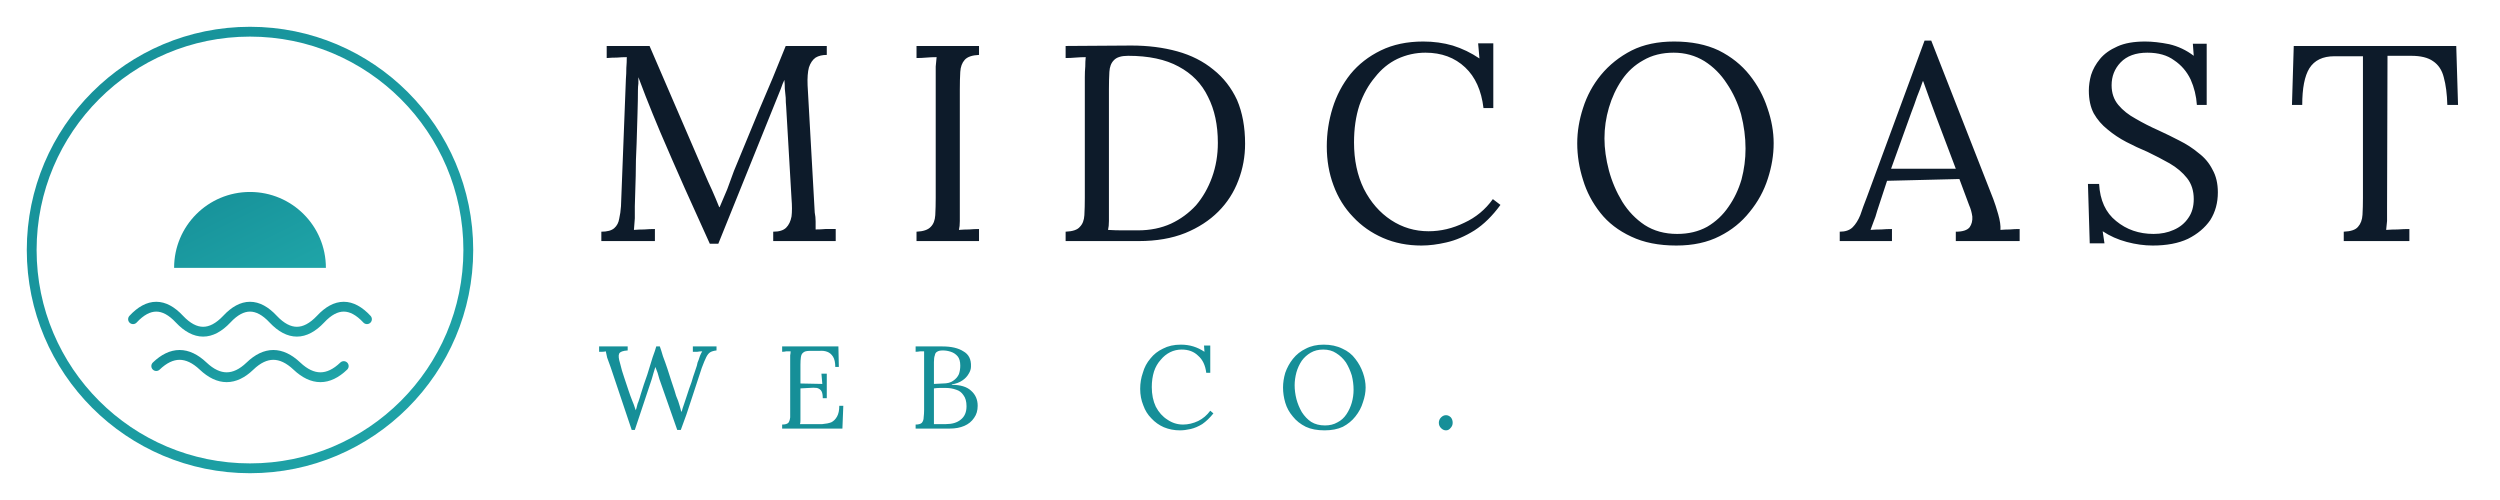
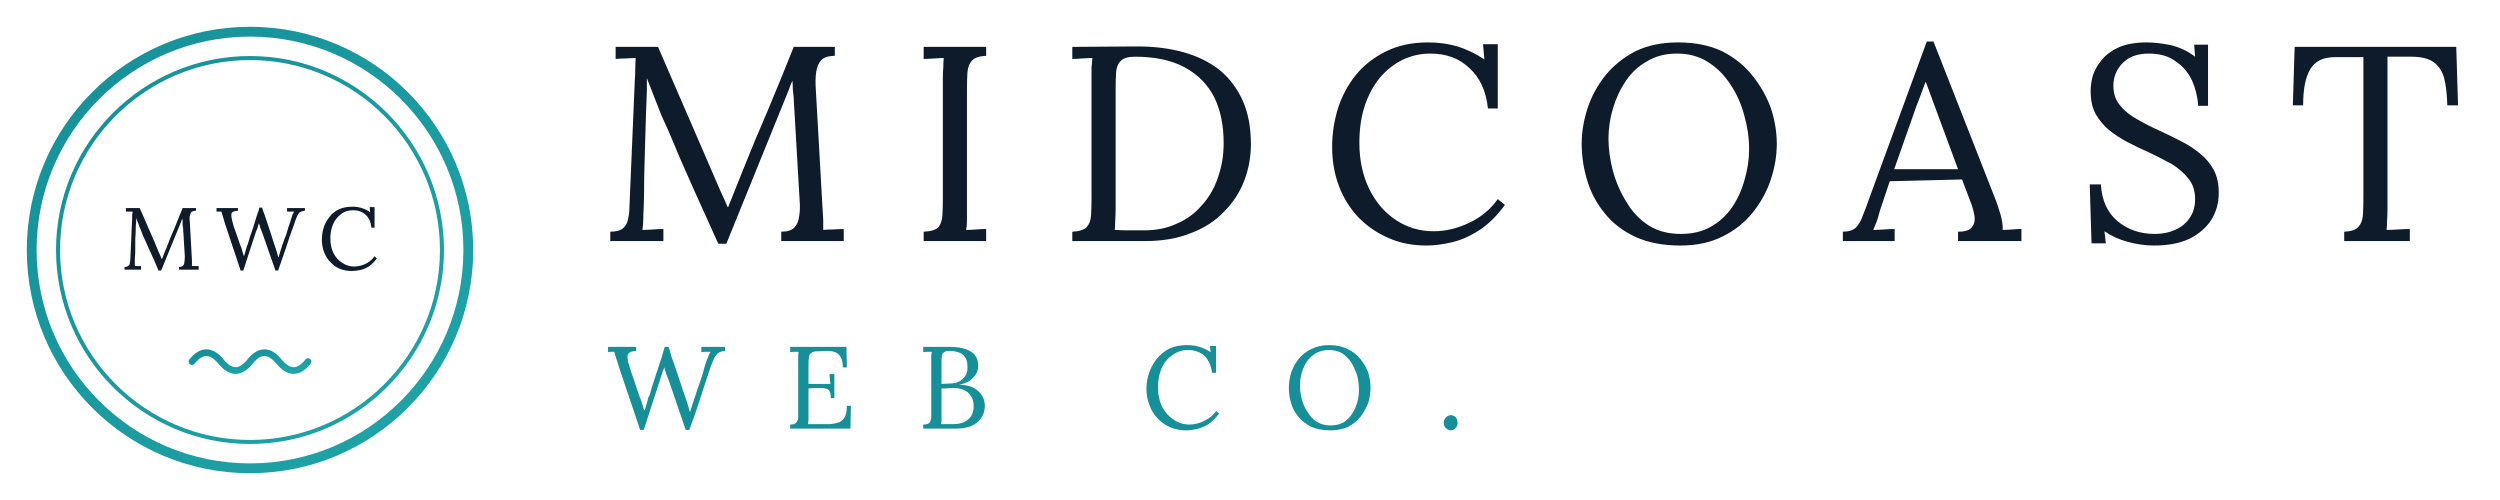
<svg xmlns="http://www.w3.org/2000/svg" viewBox="0 0 560 112" role="img" aria-labelledby="t">
  <defs>
    <linearGradient id="g" x1="0" y1="0" x2="1" y2="1">
      <stop offset="0" stop-color="#168f98" />
      <stop offset="1" stop-color="#1fa5a8" />
    </linearGradient>
  </defs>
  <path d="M56 7.1C83 7.1 104.9 29 104.9 56C104.9 83 83 104.9 56 104.9C29 104.9 7.1 83 7.1 56C7.1 29 29 7.1 56 7.1Z" fill="none" stroke="url(#g)" stroke-width="2.2" stroke-linecap="round" stroke-linejoin="round" />
-   <path d="M39 60C39 50.6 46.6 43 56 43C65.4 43 73 50.6 73 60Z" fill="url(#g)" />
-   <path d="M24 60L88 60" fill="none" stroke="url(#g)" stroke-width="2.2" stroke-linecap="round" stroke-linejoin="round" />
-   <path d="M29.8 71.5Q35 65.9 40.2 71.5Q45.5 77.1 50.8 71.5Q56 65.9 61.2 71.5Q66.5 77.1 71.8 71.5Q77 65.9 82.2 71.5" fill="none" stroke="url(#g)" stroke-width="2.2" stroke-linecap="round" stroke-linejoin="round" />
-   <path d="M35 82Q40.2 77 45.5 82Q50.8 87 56 82Q61.2 77 66.5 82Q71.8 87 77 82" fill="none" stroke="url(#g)" stroke-width="2.2" stroke-linecap="round" stroke-linejoin="round" />
-   <path d="M349.1 86.8L552 86.8" fill="none" stroke="url(#g)" stroke-width="1.4" stroke-linecap="round" stroke-linejoin="round" />
-   <path d="M159 54.6Q156.2 48.4 153.4 42.2Q150.6 35.9 147.9 29.6Q147.1 27.6 146.2 25.5Q145.4 23.5 144.6 21.5Q143.8 19.4 143 17.3Q143 18 143 18.7Q142.9 19.4 142.9 20.1Q142.9 22.3 142.8 25.5Q142.7 28.6 142.6 32.2Q142.4 35.8 142.4 39.4Q142.3 43 142.2 46.2Q142.2 47.6 142.2 48.9Q142.1 50.3 142 51.5Q143.2 51.4 144.3 51.4Q145.5 51.3 146.7 51.3L146.7 54L134.7 54L134.7 51.9Q136.7 51.9 137.6 51.1Q138.5 50.3 138.7 49Q139 47.7 139.1 46.2L140.2 17.7Q140.3 16.5 140.3 15.2Q140.4 14 140.4 12.8Q139.3 12.8 138.2 12.9Q137.1 12.9 135.9 13L135.9 10.3L145.5 10.3L156.2 35.1Q157 36.9 157.8 38.8Q158.6 40.7 159.5 42.6Q160.3 44.4 161.1 46.4L161.2 46.4Q161.9 44.7 162.9 42.4Q163.8 40 164.4 38.3Q167.2 31.5 170.1 24.5Q173.1 17.6 176 10.3L185.2 10.3L185.2 12.3Q183.7 12.3 182.7 12.9Q181.7 13.6 181.2 15.1Q180.8 16.6 180.9 19.1L182.5 47.6Q182.7 48.6 182.7 49.6Q182.7 50.6 182.7 51.4Q183.8 51.4 184.9 51.3Q186.1 51.3 187.2 51.3L187.2 54L173.2 54L173.2 51.9Q175.2 51.9 176.1 51Q177 50.1 177.3 48.5Q177.5 46.9 177.3 44.5L176.1 23.9Q176 22.9 176 21.9Q175.9 20.9 175.8 19.9Q175.8 18.9 175.7 17.9Q175.5 18.3 175.3 18.8Q175.1 19.3 174.9 19.9L160.9 54.6ZM219.3 12.3Q217 12.4 216.1 13.4Q215.2 14.4 215.1 16.1Q215 17.8 215 20L215 46.6Q215 48.3 215 49.5Q215 50.7 214.8 51.5Q216 51.4 217.1 51.4Q218.2 51.3 219.3 51.3L219.3 54L205.3 54L205.3 51.9Q207.6 51.8 208.5 50.8Q209.4 49.9 209.5 48.2Q209.6 46.4 209.6 44.3L209.6 17.3Q209.6 16 209.6 14.9Q209.7 13.7 209.8 12.8Q208.6 12.8 207.5 12.9Q206.4 13 205.3 13L205.3 10.3L219.3 10.3ZM238.7 51.9Q241.1 51.8 241.9 50.8Q242.8 49.9 242.9 48.2Q243 46.4 243 44.3L243 17.3Q243 16 243.1 14.9Q243.1 13.7 243.2 12.8Q242.1 12.8 240.9 12.9Q239.8 13 238.7 13L238.7 10.3L253.4 10.2Q259 10.2 263.7 11.5Q268.4 12.8 271.8 15.6Q275.2 18.3 277.1 22.4Q278.9 26.6 278.9 32.2Q278.9 36.5 277.4 40.4Q275.9 44.4 272.9 47.4Q269.9 50.4 265.5 52.2Q261 54 255.1 54L238.7 54ZM248.4 46.6Q248.4 48.3 248.4 49.5Q248.4 50.7 248.2 51.5Q249.9 51.6 251.3 51.6Q252.7 51.6 253.7 51.6Q254.7 51.6 254.9 51.6Q259 51.6 262.3 50.1Q265.5 48.6 267.9 46Q270.2 43.3 271.5 39.7Q272.8 36.1 272.8 32Q272.8 26 270.6 21.7Q268.5 17.3 264 14.9Q259.6 12.5 252.7 12.5Q250.4 12.5 249.5 13.5Q248.6 14.4 248.5 16.1Q248.4 17.8 248.4 20ZM332.3 24.2Q331.6 18.3 328.2 15.1Q324.7 11.8 319.3 11.8Q316 11.8 313 13.2Q310.1 14.6 308 17.3Q305.8 19.9 304.5 23.6Q303.3 27.3 303.3 31.9Q303.3 37.8 305.5 42.3Q307.8 46.8 311.6 49.3Q315.4 51.8 320 51.8Q324.1 51.8 328 49.9Q331.9 48.1 334.4 44.6L336.1 45.9Q333.4 49.6 330.3 51.6Q327.1 53.6 324 54.3Q321 55 318.4 55Q313.7 55 309.8 53.3Q305.9 51.6 303.1 48.6Q300.2 45.6 298.7 41.5Q297.2 37.5 297.2 32.8Q297.2 28.4 298.5 24.2Q299.8 20 302.5 16.6Q305.2 13.3 309.3 11.3Q313.4 9.3 318.8 9.3Q322.3 9.3 325.4 10.2Q328.6 11.2 331.4 13.1L331.1 9.7L334.5 9.7L334.5 24.2ZM375.5 55Q369.6 55 365.4 53Q361.1 51 358.5 47.7Q355.8 44.3 354.6 40.3Q353.3 36.2 353.3 32.1Q353.3 28.2 354.6 24.2Q355.9 20.1 358.6 16.8Q361.4 13.4 365.5 11.3Q369.5 9.3 375 9.3Q380.8 9.3 385 11.3Q389.2 13.4 391.9 16.8Q394.6 20.2 395.9 24.2Q397.3 28.2 397.3 32.1Q397.3 36 396 40Q394.7 44.1 391.9 47.5Q389.2 50.9 385.2 52.9Q381.1 55 375.5 55ZM375.7 52.4Q379.5 52.4 382.4 50.8Q385.3 49.1 387.2 46.3Q389.1 43.6 390.1 40.2Q391 36.8 391 33.3Q391 29.5 390 25.6Q388.9 21.8 386.8 18.7Q384.8 15.6 381.8 13.7Q378.7 11.8 374.9 11.8Q371 11.8 368.1 13.5Q365.2 15.1 363.3 17.9Q361.4 20.7 360.4 24.1Q359.4 27.5 359.4 31Q359.4 34.4 360.4 38.2Q361.4 41.9 363.4 45.2Q365.4 48.4 368.4 50.4Q371.5 52.4 375.7 52.4ZM412.1 54L412.1 51.9Q414 51.9 415 50.9Q416 49.9 416.7 48.2Q417.3 46.4 418.2 44.1L431.1 9.1L432.6 9.1L446.5 44.6Q447 45.9 447.6 48Q448.2 50.1 448.1 51.5Q449.2 51.4 450.2 51.4Q451.3 51.3 452.4 51.3L452.4 54L438.1 54L438.1 51.9Q440.4 51.9 441.2 50.9Q441.9 49.9 441.8 48.5Q441.6 47.1 441.1 46L438.9 40.1L422.7 40.5L420.5 47.2Q420.1 48.7 419.7 49.6Q419.4 50.4 419 51.5Q420.2 51.4 421.4 51.4Q422.6 51.3 423.8 51.3L423.8 54ZM423.6 37.8L438.1 37.8L433.6 25.9Q432.9 24 432.2 22.1Q431.5 20.1 430.8 18.2L430.7 18.2Q430.1 20 429.4 21.7Q428.8 23.5 428.1 25.3ZM492.1 23.5Q491.9 20.5 490.7 17.8Q489.4 15.1 487 13.5Q484.7 11.8 481 11.8Q477.1 11.8 475 14Q473 16.1 473 19.1Q473 21.7 474.5 23.5Q476 25.3 478.4 26.6Q480.8 28 483.5 29.2Q485.9 30.3 488.2 31.5Q490.6 32.7 492.5 34.3Q494.5 35.8 495.6 38Q496.8 40.1 496.8 43.1Q496.8 46.6 495.1 49.3Q493.3 51.9 490.1 53.5Q486.9 55 482.2 55Q479.4 55 476.4 54.2Q473.4 53.4 471 51.8L471.4 54.5L468.1 54.5L467.7 41.2L470.2 41.2Q470.5 46.7 474 49.5Q477.5 52.4 482.4 52.4Q484.9 52.4 486.9 51.5Q489 50.6 490.2 48.8Q491.4 47.1 491.4 44.6Q491.4 41.8 489.9 39.9Q488.4 38 486 36.6Q483.7 35.3 481 34Q478.6 33 476.3 31.8Q474 30.6 472.1 29Q470.2 27.5 469 25.4Q467.9 23.3 467.9 20.3Q467.9 18.6 468.4 16.8Q469 14.9 470.4 13.2Q471.8 11.5 474.3 10.4Q476.7 9.3 480.5 9.3Q482.9 9.3 485.9 9.9Q488.9 10.6 491.4 12.5L491.2 9.8L494.3 9.8L494.3 23.5ZM548.2 23.5Q548.1 19.8 547.4 17.3Q546.8 14.9 545 13.7Q543.3 12.5 540.1 12.5L534.8 12.5L534.7 46.6Q534.7 48.3 534.7 49.5Q534.6 50.7 534.5 51.5Q535.8 51.4 537.1 51.4Q538.4 51.3 539.7 51.3L539.7 54L525 54L525 51.9Q527.4 51.8 528.2 50.8Q529.1 49.8 529.2 48.1Q529.3 46.4 529.3 44.3L529.3 12.6L522.9 12.6Q519 12.6 517.3 15.3Q515.7 17.9 515.7 23.5L513.4 23.5L513.8 10.3L550.2 10.3L550.6 23.5Z" fill="#0d1b2a" />
-   <path d="M141.5 96.3L136.8 82.3Q136.3 80.9 136 80.1Q135.8 79.3 135.7 78.7Q135.3 78.8 134.9 78.8Q134.6 78.8 134.2 78.8L134.2 77.6L140.6 77.6L140.6 78.5Q139 78.6 138.7 79.2Q138.4 79.8 138.9 81.4Q139.3 83.1 139.8 84.5Q140.3 85.9 140.8 87.5Q141.2 88.7 141.6 89.7Q142 90.6 142.4 91.9L142.4 91.9Q142.6 91.4 142.7 90.9Q142.8 90.4 143 90Q143.2 89.5 143.3 89.1Q143.4 88.7 143.5 88.4Q144.2 86.1 145 83.9Q145.7 81.7 146.2 80Q146.8 78.4 147 77.6L147.8 77.6Q148.1 78.4 148.5 79.8Q149 81.1 149.5 82.6Q150 84.1 150.4 85.4Q150.8 86.7 151.1 87.5Q151.4 88.7 151.9 89.8Q152.3 91 152.6 92.2L152.7 92.2Q152.9 91.4 153.2 90.6Q153.5 89.7 153.8 88.8Q154.4 86.9 154.9 85.6Q155.3 84.2 155.6 83.4Q155.9 82.5 156.1 81.9Q156.2 81.2 156.5 80.6Q156.6 80.2 156.8 79.7Q157 79.2 157.3 78.7Q156.7 78.7 156.2 78.8Q155.7 78.8 155.2 78.8L155.2 77.6L160.5 77.6L160.5 78.5Q159.6 78.6 159.1 78.9Q158.6 79.2 158.2 80Q157.8 80.8 157.2 82.4Q156 86 154.9 89.4Q153.8 92.9 152.5 96.3L151.7 96.3L147.7 84.9Q147.5 84.2 147.3 83.5Q147.1 82.9 146.8 82.2Q146.6 82.9 146.4 83.5Q146.2 84.2 146 84.9L142.2 96.3ZM184.3 89.2Q184.3 88.1 184 87.6Q183.7 87.1 183 86.9Q182.3 86.8 181.2 86.9L179.3 87L179.3 93Q179.3 93.7 179.3 94.2Q179.3 94.7 179.2 95L184.2 95Q185.4 94.9 186.2 94.6Q187 94.2 187.5 93.3Q188 92.4 188 90.9L188.9 90.9L188.7 96L175.2 96L175.2 95.1Q176.2 95.1 176.6 94.7Q176.9 94.3 177 93.5Q177 92.8 177 91.9L177 80.6Q177 80 177 79.6Q177.1 79.1 177.1 78.7Q176.6 78.7 176.1 78.7Q175.7 78.8 175.2 78.8L175.2 77.6L187.8 77.6L187.9 82.2L187.1 82.2Q187.1 80.7 186.6 79.9Q186.1 79.1 185.3 78.8Q184.5 78.5 183.5 78.6L181.3 78.6Q180.3 78.6 179.9 79Q179.5 79.3 179.4 80Q179.3 80.7 179.3 81.7L179.3 85.9L184.2 86L184 83.7L185.2 83.7L185.2 89.2ZM205.1 96L205.1 95.1Q206.1 95.1 206.5 94.7Q206.9 94.2 206.9 93.5Q207 92.7 207 91.8L207 80.8Q207 80 207 79.5Q207 79 207 78.7Q206.6 78.7 206.1 78.7Q205.6 78.8 205.1 78.8L205.1 77.6Q206.6 77.6 208 77.6Q209.5 77.6 211.1 77.6Q214.1 77.6 215.8 78.7Q217.6 79.7 217.5 82.1Q217.5 82.9 217 83.7Q216.5 84.6 215.6 85.2Q214.6 85.9 213.2 86.1L213.2 86.2Q216.1 86.2 217.5 87.5Q219 88.8 219 90.9Q219 92.5 218.2 93.6Q217.4 94.8 216 95.4Q214.6 96 212.8 96ZM209.2 95Q209.6 95 210.2 95Q210.8 95 211.3 95Q211.8 95 211.9 95Q214 95 215.2 94Q216.5 93 216.5 91Q216.5 89.4 215.8 88.5Q215.2 87.6 214.2 87.3Q213.1 86.9 211.9 86.9Q211.2 86.9 210.5 86.9Q209.9 86.9 209.2 87L209.2 92.9Q209.2 93.6 209.2 94.1Q209.2 94.6 209.2 95ZM209.2 86L211.2 85.9Q212.7 85.9 213.5 85.3Q214.4 84.7 214.8 83.8Q215.1 82.9 215.1 81.9Q215.1 80.5 214.5 79.8Q213.9 79.1 213 78.8Q212.1 78.5 211.2 78.5Q210.3 78.5 209.9 78.8Q209.5 79 209.4 79.6Q209.2 80.1 209.2 81.1ZM270.2 83.5Q269.9 81 268.4 79.7Q267 78.3 264.7 78.3Q263.3 78.3 262.1 78.9Q260.9 79.5 260 80.6Q259 81.7 258.5 83.2Q258 84.8 258 86.7Q258 89.2 258.9 91.1Q259.9 93 261.5 94Q263.1 95.1 265 95.1Q266.7 95.1 268.4 94.3Q270 93.5 271.1 92L271.8 92.6Q270.6 94.1 269.3 95Q268 95.8 266.7 96.1Q265.4 96.4 264.3 96.4Q262.4 96.4 260.7 95.7Q259.1 95 257.9 93.7Q256.7 92.5 256.1 90.8Q255.4 89.1 255.4 87.1Q255.4 85.2 256 83.5Q256.5 81.7 257.7 80.3Q258.8 78.9 260.5 78.1Q262.2 77.2 264.5 77.2Q266 77.2 267.3 77.6Q268.6 78 269.8 78.8L269.7 77.4L271.1 77.4L271.1 83.5ZM296.7 96.4Q294.2 96.4 292.5 95.6Q290.7 94.7 289.6 93.3Q288.4 91.9 287.9 90.2Q287.4 88.5 287.4 86.8Q287.4 85.2 287.9 83.5Q288.5 81.8 289.6 80.4Q290.8 78.9 292.5 78.1Q294.2 77.2 296.5 77.2Q298.9 77.2 300.7 78.1Q302.5 78.9 303.6 80.4Q304.7 81.8 305.3 83.5Q305.9 85.2 305.9 86.8Q305.9 88.4 305.3 90.1Q304.8 91.8 303.6 93.3Q302.5 94.7 300.8 95.6Q299.1 96.4 296.7 96.4ZM296.8 95.3Q298.4 95.3 299.6 94.6Q300.8 94 301.6 92.8Q302.4 91.6 302.8 90.2Q303.2 88.8 303.2 87.3Q303.2 85.7 302.8 84.1Q302.3 82.5 301.5 81.2Q300.6 79.9 299.3 79.1Q298.1 78.3 296.4 78.3Q294.8 78.3 293.6 79Q292.4 79.7 291.6 80.8Q290.8 82 290.4 83.4Q290 84.9 290 86.3Q290 87.8 290.4 89.4Q290.8 90.9 291.6 92.3Q292.5 93.7 293.7 94.5Q295 95.3 296.8 95.3ZM323.9 96.4Q323.3 96.4 322.8 95.9Q322.3 95.4 322.3 94.7Q322.3 94 322.8 93.5Q323.3 93 323.9 93Q324.5 93 325 93.5Q325.4 94 325.4 94.7Q325.4 95.4 324.9 95.9Q324.5 96.4 323.9 96.4Z" fill="#168f98" />
+   <path d="M56 13C79.7 13 99 32.3 99 56C99 79.7 79.7 99 56 99C32.3 99 13 79.7 13 56C13 32.3 32.3 13 56 13Z" fill="none" stroke="url(#g)" stroke-width="0.9" stroke-linecap="round" stroke-linejoin="round" />
+   <path d="M43 81Q46.2 77 49.5 81Q52.8 85 56 81Q59.2 77 62.5 81Q65.8 85 69 81" fill="none" stroke="url(#g)" stroke-width="1.5" stroke-linecap="round" stroke-linejoin="round" />
+   <path d="M350.2 86.9L552 86.9" fill="none" stroke="url(#g)" stroke-width="1.4" stroke-linecap="round" stroke-linejoin="round" />
+   <path d="M35.5 60.6Q34.7 58.6 33.8 56.7Q32.9 54.7 32 52.7Q31.8 52.1 31.5 51.4Q31.2 50.8 31 50.1Q30.7 49.5 30.5 48.8Q30.5 49 30.5 49.2Q30.5 49.5 30.5 49.7Q30.4 50.4 30.4 51.4Q30.4 52.4 30.3 53.5Q30.3 54.7 30.3 55.8Q30.3 56.9 30.2 58Q30.2 58.4 30.2 58.8Q30.2 59.3 30.2 59.6Q30.5 59.6 30.9 59.6Q31.3 59.6 31.6 59.6L31.6 60.4L27.9 60.4L27.9 59.8Q28.5 59.8 28.8 59.5Q29.1 59.3 29.1 58.8Q29.2 58.4 29.2 58L29.6 48.9Q29.6 48.5 29.6 48.1Q29.7 47.7 29.7 47.4Q29.3 47.4 29 47.4Q28.6 47.4 28.2 47.4L28.2 46.6L31.3 46.6L34.7 54.4Q34.9 55 35.2 55.6Q35.4 56.2 35.7 56.8Q36 57.4 36.2 58L36.3 58Q36.5 57.5 36.8 56.7Q37.1 56 37.3 55.5Q38.1 53.3 39.1 51.1Q40 48.9 40.9 46.6L43.9 46.6L43.9 47.2Q43.4 47.2 43 47.4Q42.7 47.6 42.6 48.1Q42.4 48.6 42.5 49.4L43 58.4Q43 58.7 43 59Q43 59.4 43 59.6Q43.4 59.6 43.8 59.6Q44.1 59.6 44.5 59.6L44.5 60.4L40.1 60.4L40.1 59.8Q40.7 59.8 41 59.5Q41.3 59.2 41.3 58.7Q41.4 58.2 41.4 57.4L41 50.9Q40.9 50.6 40.9 50.3Q40.9 49.9 40.9 49.6Q40.9 49.3 40.8 49Q40.8 49.1 40.7 49.3Q40.6 49.4 40.6 49.6L36.1 60.6ZM53.9 60.6L50.4 50.1Q50.1 49 49.9 48.4Q49.7 47.8 49.6 47.4Q49.3 47.4 49 47.4Q48.7 47.4 48.5 47.4L48.5 46.6L53.3 46.6L53.3 47.2Q52.1 47.3 51.9 47.7Q51.7 48.2 52 49.4Q52.3 50.7 52.7 51.7Q53.1 52.8 53.5 54Q53.8 54.9 54.1 55.6Q54.3 56.4 54.6 57.3L54.7 57.3Q54.8 57 54.9 56.6Q55 56.2 55.1 55.9Q55.2 55.5 55.3 55.2Q55.4 54.9 55.5 54.7Q56 52.9 56.6 51.3Q57.1 49.6 57.5 48.4Q58 47.1 58.1 46.5L58.7 46.5Q58.9 47.2 59.3 48.2Q59.6 49.2 60 50.3Q60.4 51.4 60.7 52.4Q61 53.4 61.2 54Q61.5 54.9 61.8 55.8Q62.1 56.6 62.3 57.6L62.4 57.6Q62.6 57 62.8 56.3Q63 55.7 63.2 55Q63.7 53.5 64.1 52.6Q64.4 51.6 64.6 50.9Q64.8 50.3 65 49.8Q65.1 49.3 65.3 48.8Q65.4 48.5 65.5 48.1Q65.7 47.7 65.9 47.4Q65.5 47.4 65.1 47.4Q64.7 47.4 64.3 47.4L64.3 46.6L68.3 46.6L68.3 47.2Q67.6 47.3 67.2 47.5Q66.9 47.7 66.6 48.3Q66.3 48.9 65.9 50.2Q64.9 52.8 64.1 55.4Q63.2 58 62.3 60.6L61.7 60.6L58.7 52Q58.5 51.5 58.3 51Q58.2 50.5 58 50Q57.8 50.5 57.7 51Q57.5 51.5 57.3 52L54.5 60.6ZM83.2 51Q83 49.1 81.9 48.1Q80.8 47.1 79.1 47.1Q78 47.1 77.1 47.5Q76.2 48 75.5 48.8Q74.8 49.6 74.4 50.8Q74 52 74 53.4Q74 55.3 74.7 56.7Q75.4 58.1 76.7 58.9Q77.9 59.7 79.3 59.7Q80.6 59.7 81.9 59.1Q83.1 58.5 83.9 57.4L84.4 57.9Q83.6 59 82.6 59.7Q81.6 60.3 80.6 60.5Q79.6 60.7 78.8 60.7Q77.3 60.7 76.1 60.2Q74.9 59.7 74 58.7Q73.1 57.8 72.6 56.5Q72.1 55.2 72.1 53.7Q72.1 52.3 72.5 51Q72.9 49.7 73.8 48.6Q74.6 47.5 75.9 46.9Q77.2 46.3 78.9 46.3Q80.1 46.3 81 46.6Q82 46.9 82.9 47.5L82.8 46.4L83.9 46.4L83.9 51Z" fill="#0d1b2a" />
+   <path d="M160.9 54.6Q158.1 48.4 155.3 42.2Q152.5 36 149.9 29.7Q149 27.7 148.1 25.7Q147.3 23.7 146.5 21.6Q145.7 19.6 144.9 17.5Q144.9 18.2 144.9 18.9Q144.9 19.6 144.9 20.2Q144.8 22.5 144.7 25.6Q144.6 28.8 144.5 32.3Q144.4 35.9 144.3 39.5Q144.3 43.1 144.2 46.2Q144.1 47.6 144.1 49Q144.1 50.3 143.9 51.5Q145.1 51.5 146.3 51.4Q147.4 51.3 148.6 51.3L148.6 54L136.7 54L136.7 51.9Q138.7 51.9 139.6 51.1Q140.5 50.3 140.7 49Q141 47.7 141 46.2L142.2 17.9Q142.3 16.6 142.3 15.4Q142.3 14.2 142.4 13Q141.3 13 140.2 13.1Q139 13.1 137.9 13.2L137.9 10.5L147.4 10.5L158.1 35.2Q158.9 37 159.7 38.9Q160.5 40.8 161.3 42.6Q162.2 44.5 163 46.4L163.1 46.4Q163.8 44.7 164.7 42.4Q165.6 40.1 166.3 38.4Q169 31.6 172 24.7Q174.9 17.8 177.8 10.5L187 10.5L187 12.5Q185.4 12.5 184.4 13.1Q183.4 13.8 183 15.3Q182.6 16.8 182.7 19.3L184.3 47.6Q184.4 48.7 184.4 49.6Q184.4 50.6 184.4 51.5Q185.5 51.4 186.7 51.4Q187.8 51.3 189 51.3L189 54L175 54L175 51.9Q177 51.9 177.9 51Q178.8 50.1 179 48.5Q179.3 46.9 179.1 44.6L177.9 24Q177.8 23 177.8 22Q177.7 21.1 177.6 20.1Q177.6 19.1 177.5 18.1Q177.3 18.5 177.1 19Q176.9 19.5 176.7 20.1L162.7 54.6ZM220.9 12.5Q218.6 12.6 217.7 13.6Q216.8 14.6 216.7 16.3Q216.6 17.9 216.6 20.2L216.6 46.6Q216.6 48.3 216.6 49.5Q216.6 50.7 216.4 51.5Q217.6 51.5 218.7 51.4Q219.8 51.3 220.9 51.3L220.9 54L206.9 54L206.9 51.9Q209.3 51.8 210.2 50.9Q211 49.9 211.1 48.2Q211.2 46.5 211.2 44.3L211.2 17.4Q211.2 16.2 211.3 15.1Q211.3 13.9 211.4 13Q210.3 13 209.2 13.1Q208 13.2 206.9 13.2L206.9 10.5L220.9 10.5ZM240.2 51.9Q242.5 51.8 243.4 50.9Q244.3 49.9 244.4 48.2Q244.5 46.5 244.5 44.3L244.5 17.4Q244.5 16.2 244.5 15.1Q244.6 13.9 244.7 13Q243.5 13 242.4 13.1Q241.3 13.2 240.2 13.2L240.2 10.5L254.8 10.4Q260.4 10.4 265.1 11.7Q269.8 13 273.2 15.7Q276.5 18.4 278.4 22.6Q280.2 26.7 280.2 32.3Q280.2 36.6 278.7 40.5Q277.2 44.4 274.2 47.4Q271.3 50.5 266.8 52.2Q262.4 54 256.5 54L240.2 54ZM249.9 46.7Q249.9 48.3 249.8 49.5Q249.8 50.7 249.7 51.5Q251.4 51.6 252.8 51.6Q254.2 51.6 255.1 51.6Q256.1 51.6 256.3 51.6Q260.4 51.6 263.6 50.1Q266.9 48.7 269.2 46Q271.6 43.4 272.8 39.8Q274.1 36.2 274.1 32.1Q274.1 26.1 272 21.8Q269.8 17.5 265.4 15.1Q261 12.7 254.2 12.7Q251.9 12.7 251 13.7Q250.1 14.6 250 16.3Q249.9 17.9 249.9 20.2ZM333.3 24.3Q332.7 18.5 329.2 15.3Q325.8 12 320.4 12Q317.1 12 314.2 13.4Q311.3 14.8 309.1 17.4Q306.9 20.1 305.7 23.7Q304.5 27.4 304.5 32Q304.5 37.8 306.7 42.3Q308.9 46.8 312.7 49.3Q316.5 51.8 321.1 51.8Q325.2 51.8 329.1 49.9Q333 48.1 335.5 44.6L337.1 45.9Q334.4 49.6 331.3 51.6Q328.2 53.6 325.1 54.3Q322.1 55 319.5 55Q314.8 55 311 53.3Q307.1 51.6 304.2 48.6Q301.4 45.6 299.9 41.6Q298.4 37.6 298.4 32.9Q298.4 28.5 299.7 24.3Q301 20.2 303.7 16.8Q306.4 13.5 310.5 11.5Q314.5 9.5 319.9 9.5Q323.4 9.5 326.5 10.4Q329.6 11.4 332.5 13.3L332.2 9.9L335.5 9.9L335.5 24.3ZM376.4 55Q370.5 55 366.2 53Q362 51 359.4 47.7Q356.7 44.4 355.5 40.3Q354.3 36.3 354.3 32.2Q354.3 28.3 355.6 24.3Q356.9 20.3 359.6 16.9Q362.3 13.6 366.3 11.5Q370.4 9.5 375.9 9.5Q381.6 9.5 385.8 11.5Q389.9 13.6 392.6 17Q395.3 20.4 396.7 24.3Q398 28.3 398 32.2Q398 36.1 396.7 40.1Q395.4 44.1 392.7 47.5Q390 50.9 386 52.9Q381.9 55 376.4 55ZM376.5 52.4Q380.4 52.4 383.2 50.8Q386.1 49.2 388 46.4Q389.9 43.6 390.8 40.2Q391.8 36.8 391.8 33.4Q391.8 29.6 390.7 25.8Q389.7 22 387.6 18.9Q385.6 15.8 382.6 13.9Q379.6 12 375.7 12Q371.8 12 369 13.7Q366.1 15.3 364.2 18.1Q362.3 20.9 361.3 24.3Q360.3 27.6 360.3 31.1Q360.3 34.5 361.3 38.3Q362.3 42 364.3 45.2Q366.2 48.5 369.3 50.5Q372.3 52.4 376.5 52.4ZM412.8 54L412.8 51.9Q414.7 51.9 415.7 51Q416.7 50 417.3 48.2Q418 46.5 418.8 44.2L431.6 9.3L433.1 9.3L447 44.7Q447.5 46 448.1 48Q448.7 50.1 448.6 51.5Q449.7 51.5 450.7 51.4Q451.8 51.3 452.8 51.3L452.8 54L438.6 54L438.6 51.9Q441 51.9 441.7 50.9Q442.5 49.9 442.3 48.5Q442.1 47.2 441.7 46L439.5 40.2L423.3 40.6L421.1 47.2Q420.7 48.7 420.4 49.6Q420 50.5 419.6 51.5Q420.8 51.5 422 51.4Q423.3 51.3 424.4 51.3L424.4 54ZM424.3 37.9L438.6 37.9L434.2 26Q433.5 24.1 432.8 22.2Q432.1 20.3 431.4 18.4L431.3 18.4Q430.7 20.1 430 21.9Q429.3 23.6 428.7 25.4ZM492.4 23.7Q492.2 20.7 491 18Q489.7 15.3 487.3 13.7Q485 12 481.3 12Q477.5 12 475.4 14.2Q473.4 16.3 473.4 19.2Q473.4 21.9 474.9 23.6Q476.3 25.4 478.7 26.7Q481.1 28.1 483.8 29.3Q486.2 30.4 488.5 31.6Q490.9 32.8 492.8 34.4Q494.7 35.9 495.9 38.1Q497 40.2 497 43.2Q497 46.6 495.3 49.3Q493.6 51.9 490.4 53.5Q487.2 55 482.5 55Q479.7 55 476.7 54.2Q473.7 53.4 471.4 51.8L471.7 54.5L468.5 54.5L468.1 41.3L470.6 41.3Q470.9 46.7 474.4 49.6Q477.8 52.4 482.7 52.4Q485.2 52.4 487.2 51.5Q489.3 50.6 490.5 48.8Q491.7 47.1 491.7 44.6Q491.7 41.8 490.2 40Q488.7 38.1 486.4 36.7Q484 35.4 481.3 34.1Q479 33.1 476.7 31.9Q474.4 30.7 472.5 29.2Q470.6 27.6 469.4 25.5Q468.3 23.4 468.3 20.4Q468.3 18.8 468.8 16.9Q469.4 15.1 470.8 13.4Q472.2 11.7 474.6 10.6Q477.1 9.5 480.9 9.5Q483.2 9.5 486.2 10.1Q489.2 10.8 491.7 12.7L491.5 10L494.6 10L494.6 23.7ZM548.2 23.6Q548.1 19.9 547.5 17.5Q546.8 15.1 545.1 13.9Q543.4 12.7 540.1 12.7L534.8 12.7L534.8 46.6Q534.8 48.3 534.7 49.5Q534.7 50.7 534.6 51.5Q535.9 51.5 537.2 51.4Q538.4 51.3 539.8 51.3L539.8 54L525.1 54L525.1 51.9Q527.5 51.8 528.3 50.8Q529.2 49.8 529.3 48.1Q529.4 46.4 529.4 44.3L529.4 12.8L523 12.8Q519.1 12.8 517.5 15.5Q515.9 18.1 515.9 23.6L513.6 23.6L514 10.5L550.2 10.5L550.6 23.6Z" fill="#0d1b2a" />
+   <path d="M143.4 96.3L138.7 82.4Q138.3 81 138 80.2Q137.8 79.4 137.6 78.8Q137.3 78.8 136.9 78.8Q136.5 78.8 136.2 78.9L136.2 77.7L142.5 77.7L142.5 78.6Q141 78.7 140.7 79.3Q140.4 79.9 140.8 81.4Q141.3 83.2 141.8 84.5Q142.3 85.9 142.8 87.5Q143.2 88.7 143.6 89.7Q143.9 90.7 144.3 91.9L144.4 91.9Q144.5 91.5 144.7 91Q144.8 90.5 145 90Q145.1 89.5 145.2 89.1Q145.4 88.7 145.5 88.5Q146.2 86.1 146.9 84Q147.6 81.8 148.2 80.1Q148.7 78.5 148.9 77.7L149.8 77.7Q150 78.5 150.4 79.9Q150.9 81.2 151.4 82.7Q151.9 84.1 152.3 85.4Q152.7 86.7 153 87.5Q153.4 88.7 153.8 89.8Q154.2 91 154.5 92.2L154.6 92.2Q154.8 91.5 155.1 90.6Q155.4 89.7 155.7 88.8Q156.3 86.9 156.8 85.6Q157.2 84.3 157.5 83.4Q157.7 82.6 157.9 81.9Q158.1 81.3 158.3 80.7Q158.5 80.3 158.7 79.7Q158.9 79.2 159.2 78.8Q158.6 78.8 158.1 78.8Q157.6 78.8 157.1 78.9L157.1 77.7L162.4 77.7L162.4 78.6Q161.5 78.7 161 79Q160.5 79.3 160.1 80Q159.7 80.8 159.1 82.4Q157.9 86 156.8 89.4Q155.7 92.9 154.4 96.3L153.6 96.3L149.7 84.9Q149.4 84.3 149.2 83.6Q149 82.9 148.8 82.3Q148.6 82.9 148.3 83.6Q148.1 84.3 147.9 84.9L144.2 96.3ZM186.1 89.2Q186.1 88.1 185.8 87.6Q185.5 87.1 184.8 87Q184.1 86.9 183 86.9L181.1 87L181.1 93Q181.1 93.7 181.1 94.2Q181 94.7 181 95L186 95Q187.1 94.9 188 94.6Q188.8 94.2 189.3 93.3Q189.7 92.4 189.7 90.9L190.6 90.9L190.5 96L177 96L177 95.1Q178 95.1 178.3 94.7Q178.7 94.3 178.8 93.6Q178.8 92.8 178.8 91.9L178.8 80.6Q178.8 80.1 178.8 79.6Q178.8 79.2 178.9 78.8Q178.4 78.8 177.9 78.8Q177.5 78.8 177 78.9L177 77.7L189.6 77.7L189.7 82.3L188.8 82.3Q188.8 80.8 188.3 80Q187.9 79.2 187.1 78.9Q186.3 78.6 185.3 78.6L183 78.7Q182.1 78.7 181.7 79.1Q181.2 79.4 181.2 80.1Q181.1 80.7 181.1 81.8L181.1 86L186 86L185.8 83.8L186.9 83.8L186.9 89.2ZM206.8 96L206.8 95.1Q207.8 95.1 208.2 94.7Q208.5 94.3 208.6 93.5Q208.6 92.8 208.6 91.8L208.6 80.8Q208.6 80.1 208.6 79.6Q208.7 79.1 208.7 78.8Q208.2 78.8 207.7 78.8Q207.3 78.8 206.8 78.9L206.8 77.7Q208.2 77.7 209.7 77.7Q211.1 77.7 212.7 77.7Q215.7 77.7 217.4 78.7Q219.2 79.8 219.1 82.1Q219.1 83 218.6 83.8Q218.1 84.6 217.2 85.3Q216.2 85.9 214.8 86.2L214.8 86.2Q217.7 86.2 219.1 87.6Q220.6 88.9 220.6 90.9Q220.6 92.5 219.8 93.6Q219 94.8 217.6 95.4Q216.2 96 214.4 96ZM210.8 95Q211.2 95 211.8 95Q212.4 95 212.9 95Q213.4 95 213.6 95Q215.6 95 216.8 94Q218.1 93 218.1 91Q218.1 89.4 217.4 88.6Q216.8 87.7 215.8 87.3Q214.8 86.9 213.6 86.9Q212.8 86.9 212.1 87Q211.5 87 210.9 87L210.9 92.9Q210.9 93.6 210.9 94.1Q210.9 94.6 210.8 95ZM210.9 86L212.8 85.9Q214.3 85.9 215.1 85.3Q216 84.7 216.4 83.9Q216.8 83 216.7 82Q216.7 80.6 216.1 79.9Q215.5 79.1 214.6 78.9Q213.7 78.6 212.8 78.6Q212 78.6 211.6 78.8Q211.1 79.1 211 79.6Q210.9 80.2 210.9 81.1ZM271.5 83.5Q271.2 81.1 269.8 79.7Q268.3 78.4 266.1 78.4Q264.7 78.4 263.5 79Q262.3 79.6 261.4 80.6Q260.4 81.7 259.9 83.3Q259.4 84.8 259.4 86.8Q259.4 89.2 260.3 91.1Q261.3 93 262.9 94Q264.5 95.1 266.4 95.1Q268.1 95.1 269.7 94.3Q271.4 93.5 272.4 92.1L273.1 92.6Q272 94.1 270.7 95Q269.4 95.8 268.1 96.1Q266.8 96.4 265.7 96.4Q263.8 96.4 262.1 95.7Q260.5 95 259.3 93.7Q258.1 92.5 257.5 90.8Q256.8 89.1 256.8 87.1Q256.8 85.3 257.4 83.5Q258 81.8 259.1 80.4Q260.2 79 261.9 78.1Q263.6 77.3 265.9 77.3Q267.4 77.3 268.7 77.7Q270 78.1 271.2 78.9L271 77.5L272.4 77.5L272.4 83.5ZM298 96.4Q295.5 96.4 293.7 95.6Q291.9 94.7 290.8 93.3Q289.7 92 289.2 90.3Q288.7 88.6 288.7 86.9Q288.7 85.2 289.2 83.5Q289.8 81.8 290.9 80.4Q292 79 293.7 78.2Q295.5 77.3 297.7 77.3Q300.2 77.3 301.9 78.2Q303.6 79 304.8 80.5Q305.9 81.9 306.5 83.5Q307 85.2 307 86.9Q307 88.5 306.5 90.2Q305.9 91.8 304.8 93.3Q303.7 94.7 302 95.6Q300.3 96.4 298 96.4ZM298 95.3Q299.6 95.3 300.8 94.7Q302 94 302.8 92.8Q303.6 91.6 304 90.2Q304.4 88.8 304.4 87.4Q304.4 85.7 304 84.1Q303.5 82.6 302.7 81.2Q301.8 79.9 300.6 79.1Q299.3 78.4 297.7 78.4Q296.1 78.4 294.8 79.1Q293.6 79.8 292.8 80.9Q292 82.1 291.6 83.5Q291.2 84.9 291.2 86.4Q291.2 87.8 291.6 89.4Q292 91 292.9 92.3Q293.7 93.7 295 94.5Q296.3 95.3 298 95.3ZM325 96.4Q324.4 96.4 323.9 95.9Q323.4 95.5 323.4 94.7Q323.4 94 323.9 93.5Q324.4 93 325 93Q325.6 93 326.1 93.5Q326.5 94 326.5 94.7Q326.5 95.5 326 95.9Q325.6 96.4 325 96.4Z" fill="#168f98" />
</svg>
